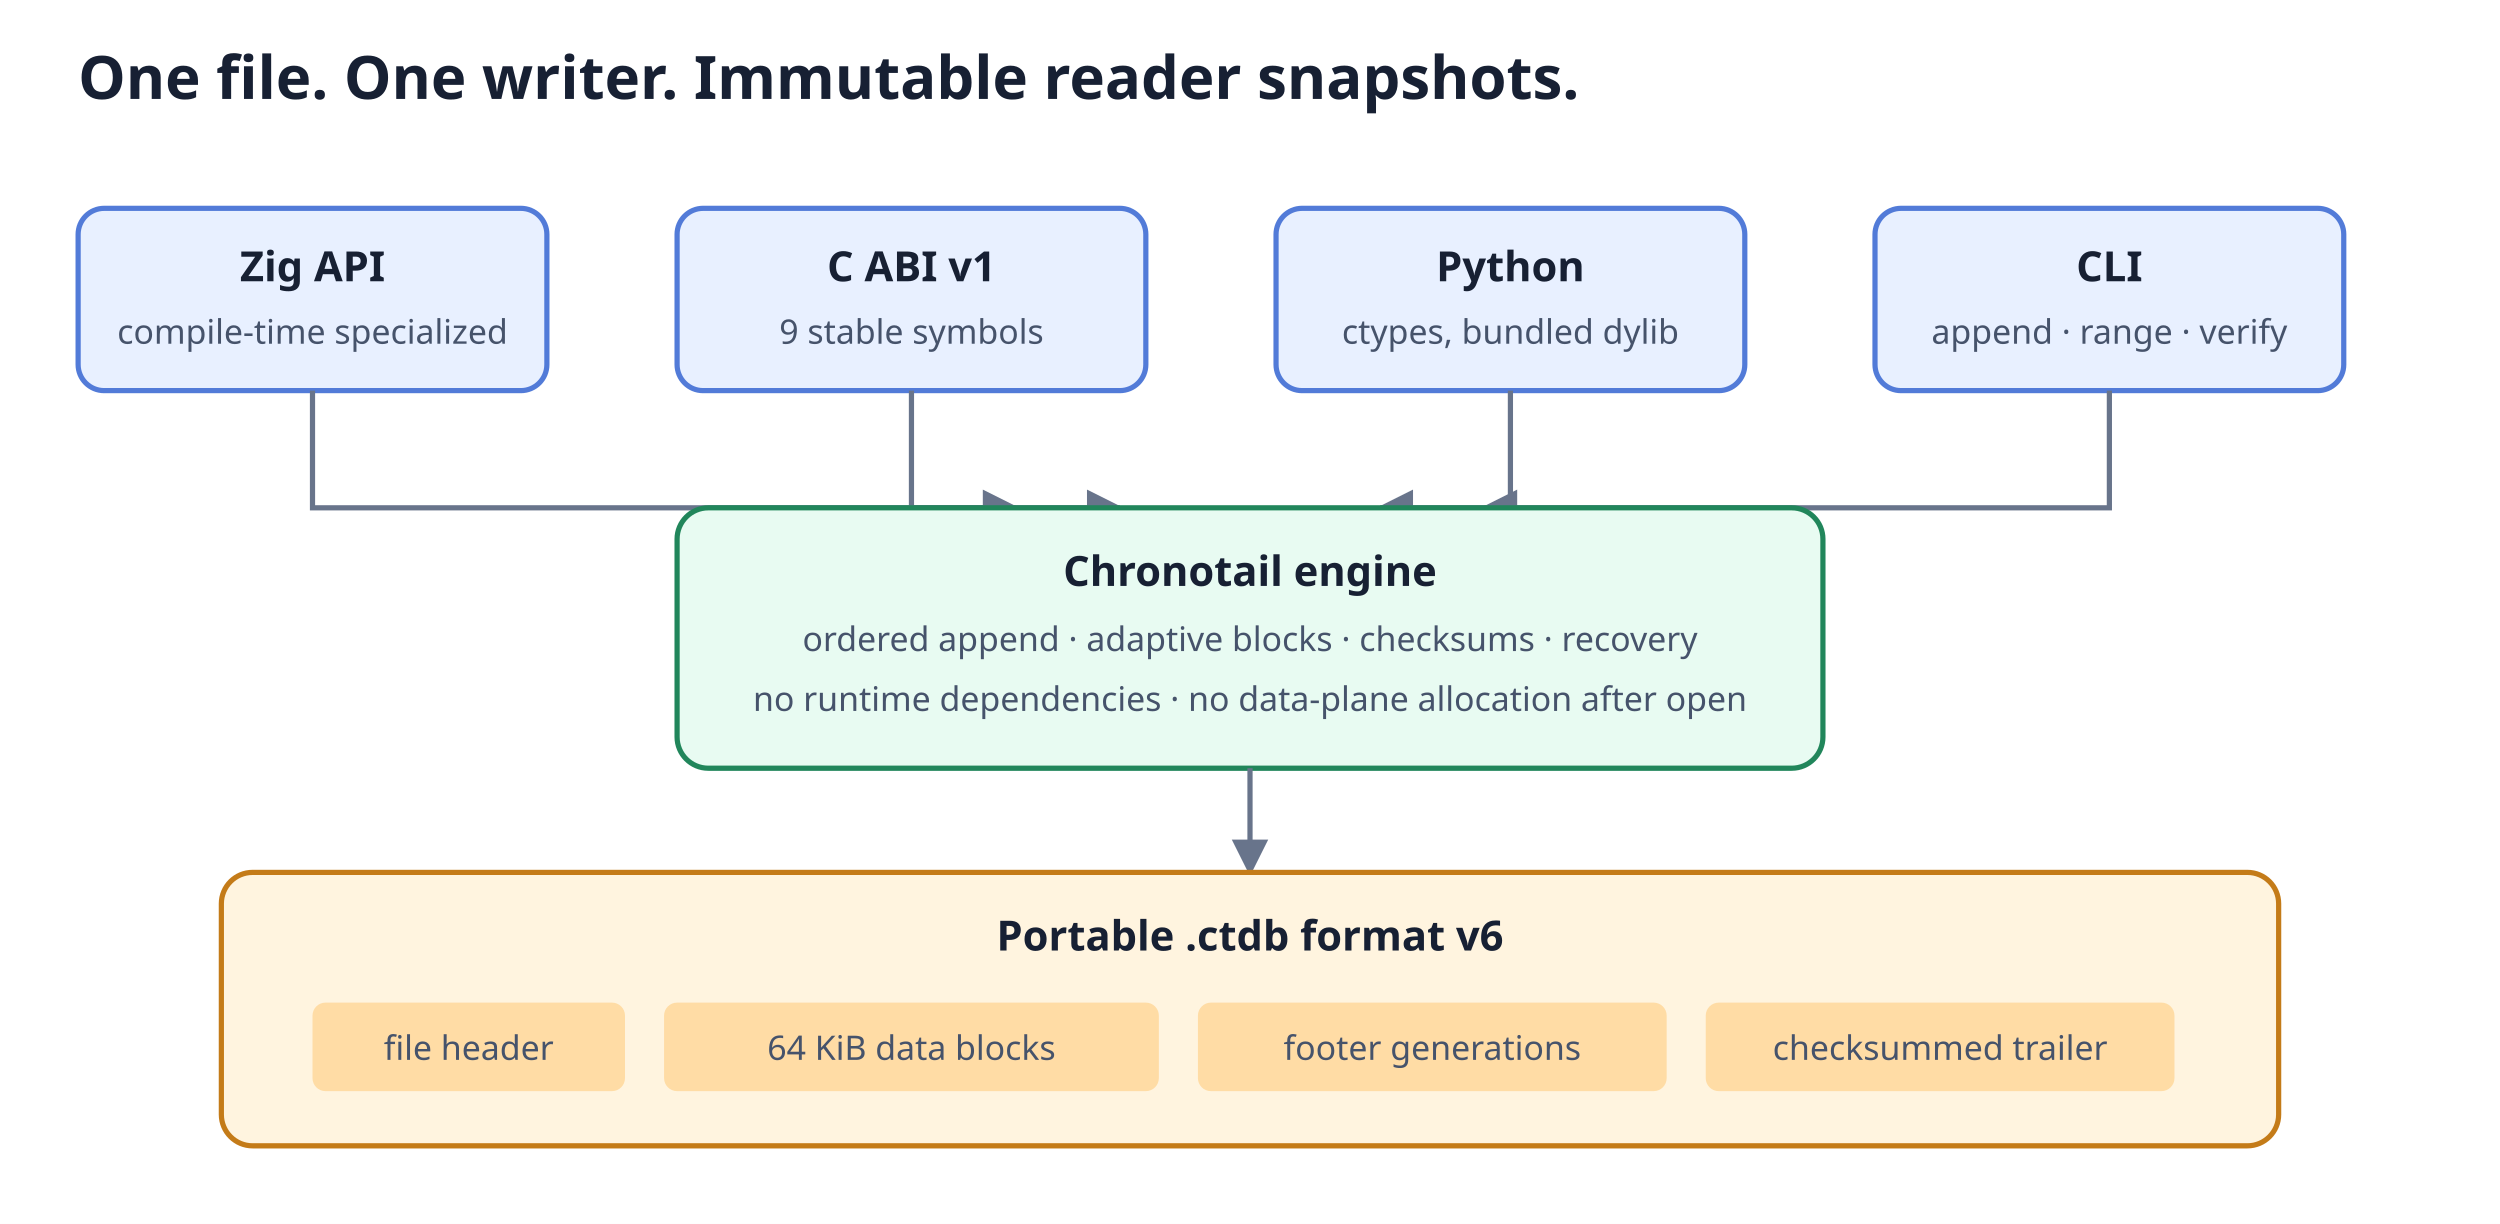
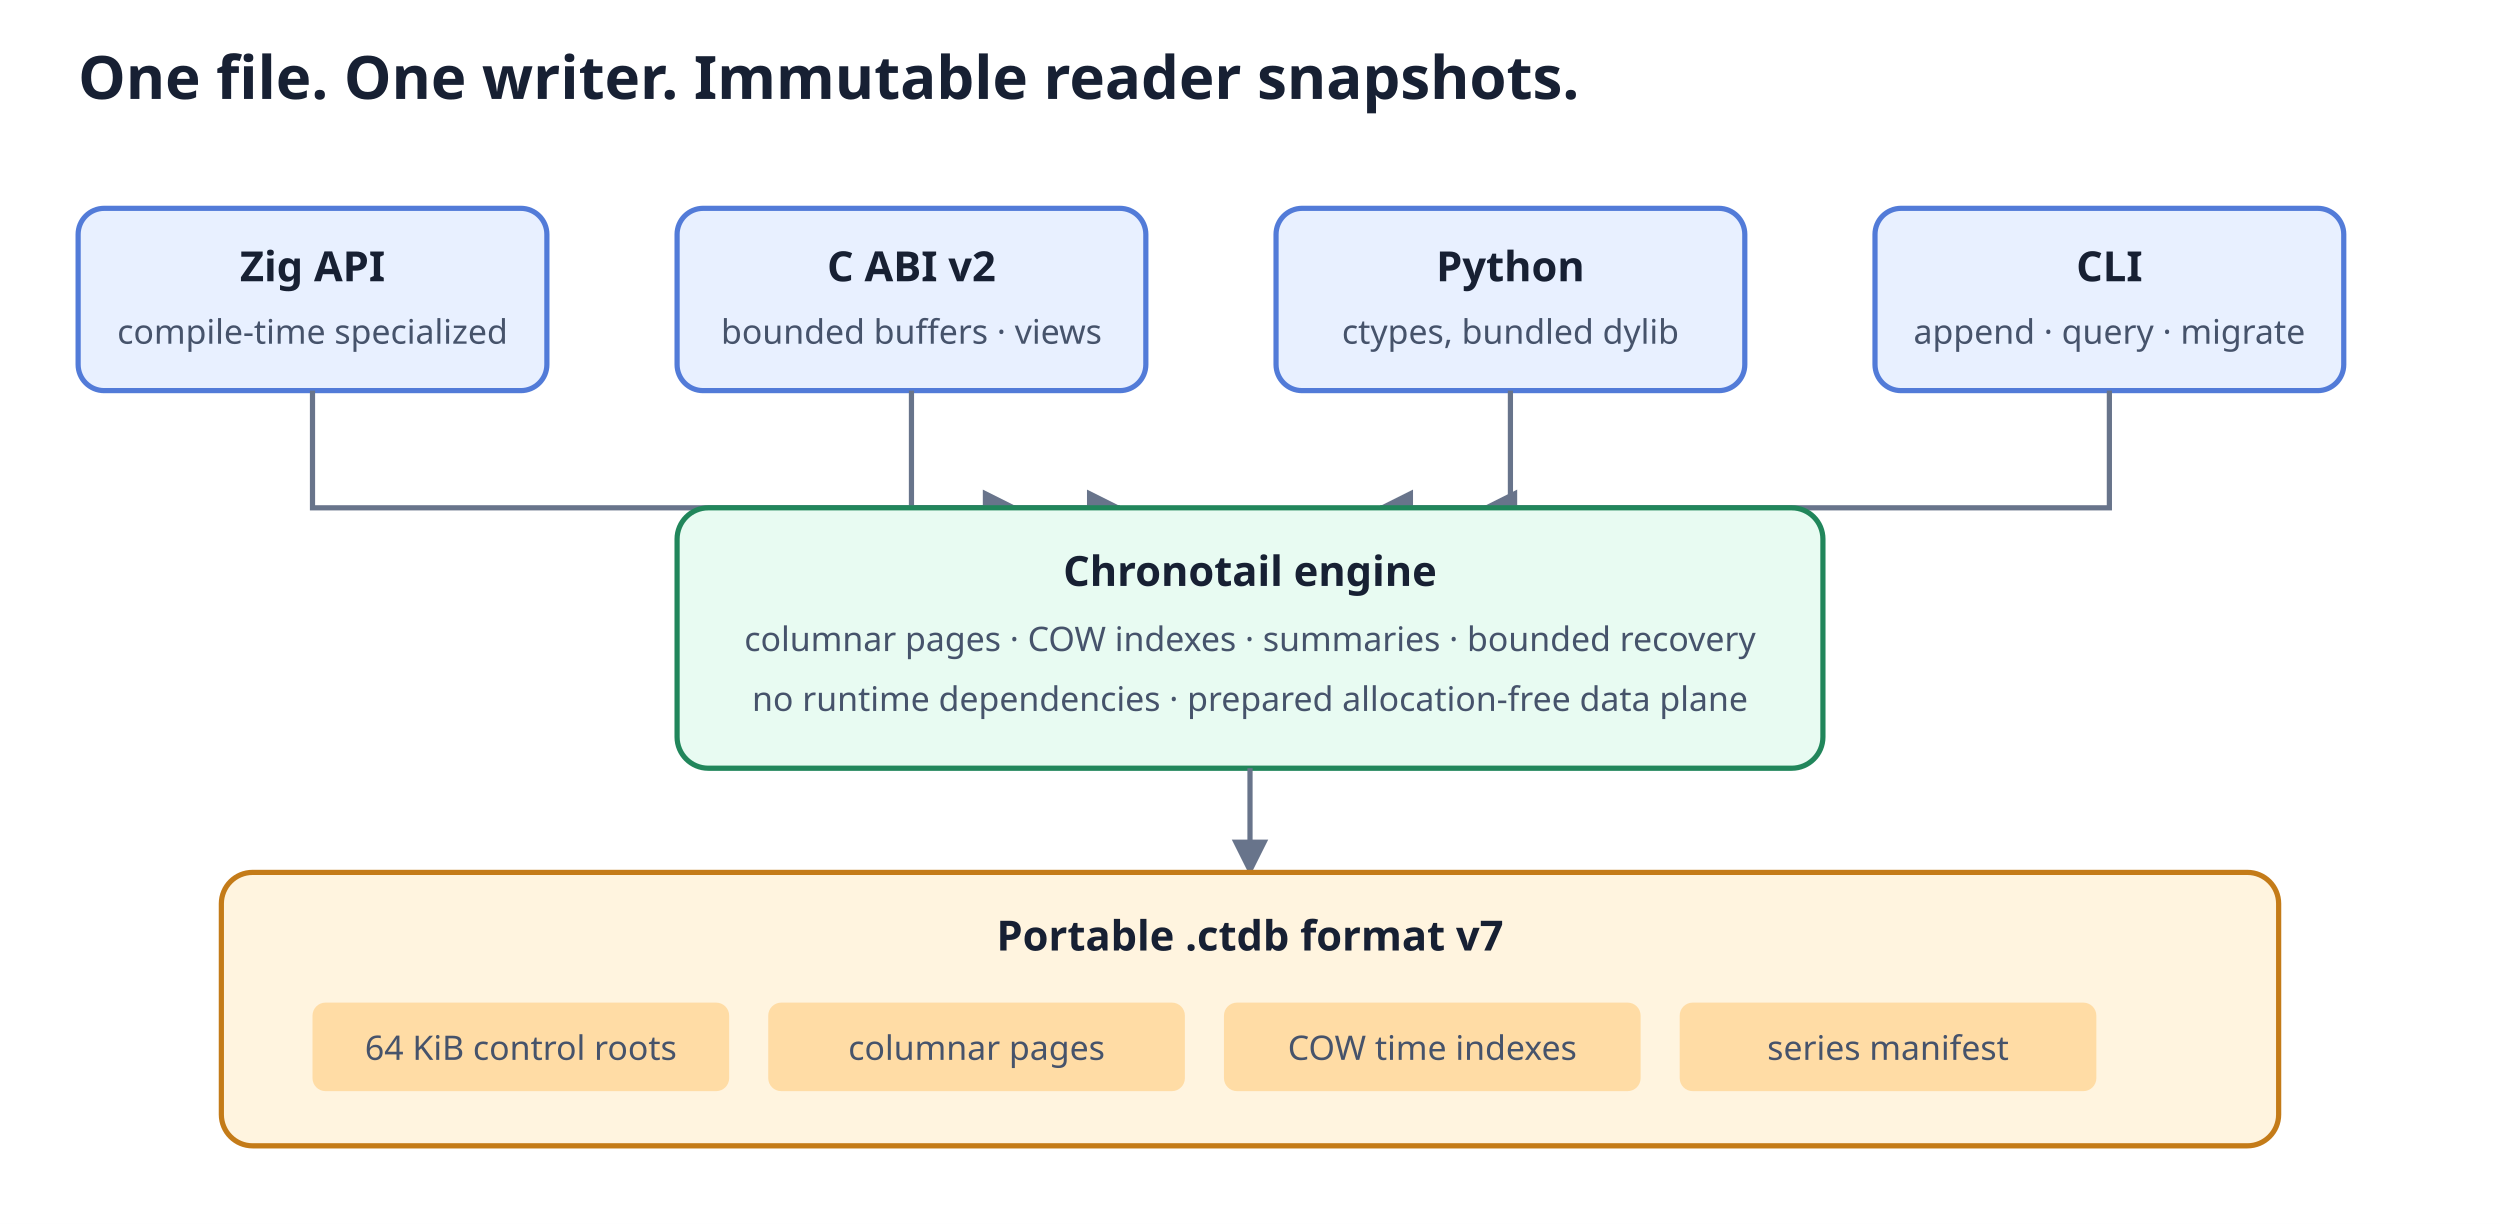
<svg xmlns="http://www.w3.org/2000/svg" width="960" height="470" viewBox="0 0 960 470" role="img" aria-labelledby="title desc" style="background-color:#ffffff;color-scheme:light">
  <rect x="0" y="0" width="960" height="470" fill="#ffffff" />
  <style>
    text { font-family: ui-sans-serif, system-ui, sans-serif; fill: #172033; }
    .title { font-size: 23px; font-weight: 700; }
    .label { font-size: 16px; font-weight: 650; }
    .small { font-size: 13px; fill: #46536b; }
    .api { fill: #e8f0ff; stroke: #527bd8; stroke-width: 2; }
    .engine { fill: #e8fbf2; stroke: #21865b; stroke-width: 2; }
    .file { fill: #fff4df; stroke: #c47b18; stroke-width: 2; }
    .arrow { stroke: #68748b; stroke-width: 2; fill: none; marker-end: url(#arrow); }
  </style>
  <defs>
    <marker id="arrow" viewBox="0 0 10 10" refX="9" refY="5" markerWidth="7" markerHeight="7" orient="auto-start-reverse">
      <path d="M 0 0 L 10 5 L 0 10 z" fill="#68748b" />
    </marker>
  </defs>
  <text class="title" x="30" y="38">One file. One writer. Immutable reader snapshots.</text>
  <g>
    <rect class="api" x="30" y="80" width="180" height="70" rx="10" />
    <text class="label" x="120" y="108" text-anchor="middle">Zig API</text>
    <text class="small" x="120" y="132" text-anchor="middle">compile-time specialized</text>
    <rect class="api" x="260" y="80" width="180" height="70" rx="10" />
-     <text class="label" x="350" y="108" text-anchor="middle">C ABI v1</text>
-     <text class="small" x="350" y="132" text-anchor="middle">9 stable symbols</text>
+     <text class="label" x="350" y="108" text-anchor="middle">C ABI v2</text>
+     <text class="small" x="350" y="132" text-anchor="middle">bounded buffers · views</text>
    <rect class="api" x="490" y="80" width="180" height="70" rx="10" />
    <text class="label" x="580" y="108" text-anchor="middle">Python</text>
    <text class="small" x="580" y="132" text-anchor="middle">ctypes, bundled dylib</text>
    <rect class="api" x="720" y="80" width="180" height="70" rx="10" />
    <text class="label" x="810" y="108" text-anchor="middle">CLI</text>
-     <text class="small" x="810" y="132" text-anchor="middle">append · range · verify</text>
+     <text class="small" x="810" y="132" text-anchor="middle">append · query · migrate</text>
  </g>
  <path class="arrow" d="M120 150 V195 H390" />
  <path class="arrow" d="M350 150 V195 H430" />
  <path class="arrow" d="M580 150 V195 H530" />
  <path class="arrow" d="M810 150 V195 H570" />
  <rect class="engine" x="260" y="195" width="440" height="100" rx="12" />
  <text class="label" x="480" y="225" text-anchor="middle">Chronotail engine</text>
-   <text class="small" x="480" y="250" text-anchor="middle">ordered append · adaptive blocks · checksums · recovery</text>
-   <text class="small" x="480" y="273" text-anchor="middle">no runtime dependencies · no data-plane allocation after open</text>
+   <text class="small" x="480" y="250" text-anchor="middle">columnar pages · COW indexes · summaries · bounded recovery</text>
+   <text class="small" x="480" y="273" text-anchor="middle">no runtime dependencies · prepared allocation-free data plane</text>
  <path class="arrow" d="M480 295 V335" />
  <rect class="file" x="85" y="335" width="790" height="105" rx="12" />
-   <text class="label" x="480" y="365" text-anchor="middle">Portable .ctdb format v6</text>
-   <rect x="120" y="385" width="120" height="34" rx="5" fill="#ffdca5" />
-   <text class="small" x="180" y="407" text-anchor="middle">file header</text>
-   <rect x="255" y="385" width="190" height="34" rx="5" fill="#ffdca5" />
-   <text class="small" x="350" y="407" text-anchor="middle">64 KiB data blocks</text>
-   <rect x="460" y="385" width="180" height="34" rx="5" fill="#ffdca5" />
-   <text class="small" x="550" y="407" text-anchor="middle">footer generations</text>
-   <rect x="655" y="385" width="180" height="34" rx="5" fill="#ffdca5" />
-   <text class="small" x="745" y="407" text-anchor="middle">checksummed trailer</text>
+   <text class="label" x="480" y="365" text-anchor="middle">Portable .ctdb format v7</text>
+   <rect x="120" y="385" width="160" height="34" rx="5" fill="#ffdca5" />
+   <text class="small" x="200" y="407" text-anchor="middle">64 KiB control roots</text>
+   <rect x="295" y="385" width="160" height="34" rx="5" fill="#ffdca5" />
+   <text class="small" x="375" y="407" text-anchor="middle">columnar pages</text>
+   <rect x="470" y="385" width="160" height="34" rx="5" fill="#ffdca5" />
+   <text class="small" x="550" y="407" text-anchor="middle">COW time indexes</text>
+   <rect x="645" y="385" width="160" height="34" rx="5" fill="#ffdca5" />
+   <text class="small" x="725" y="407" text-anchor="middle">series manifest</text>
</svg>
